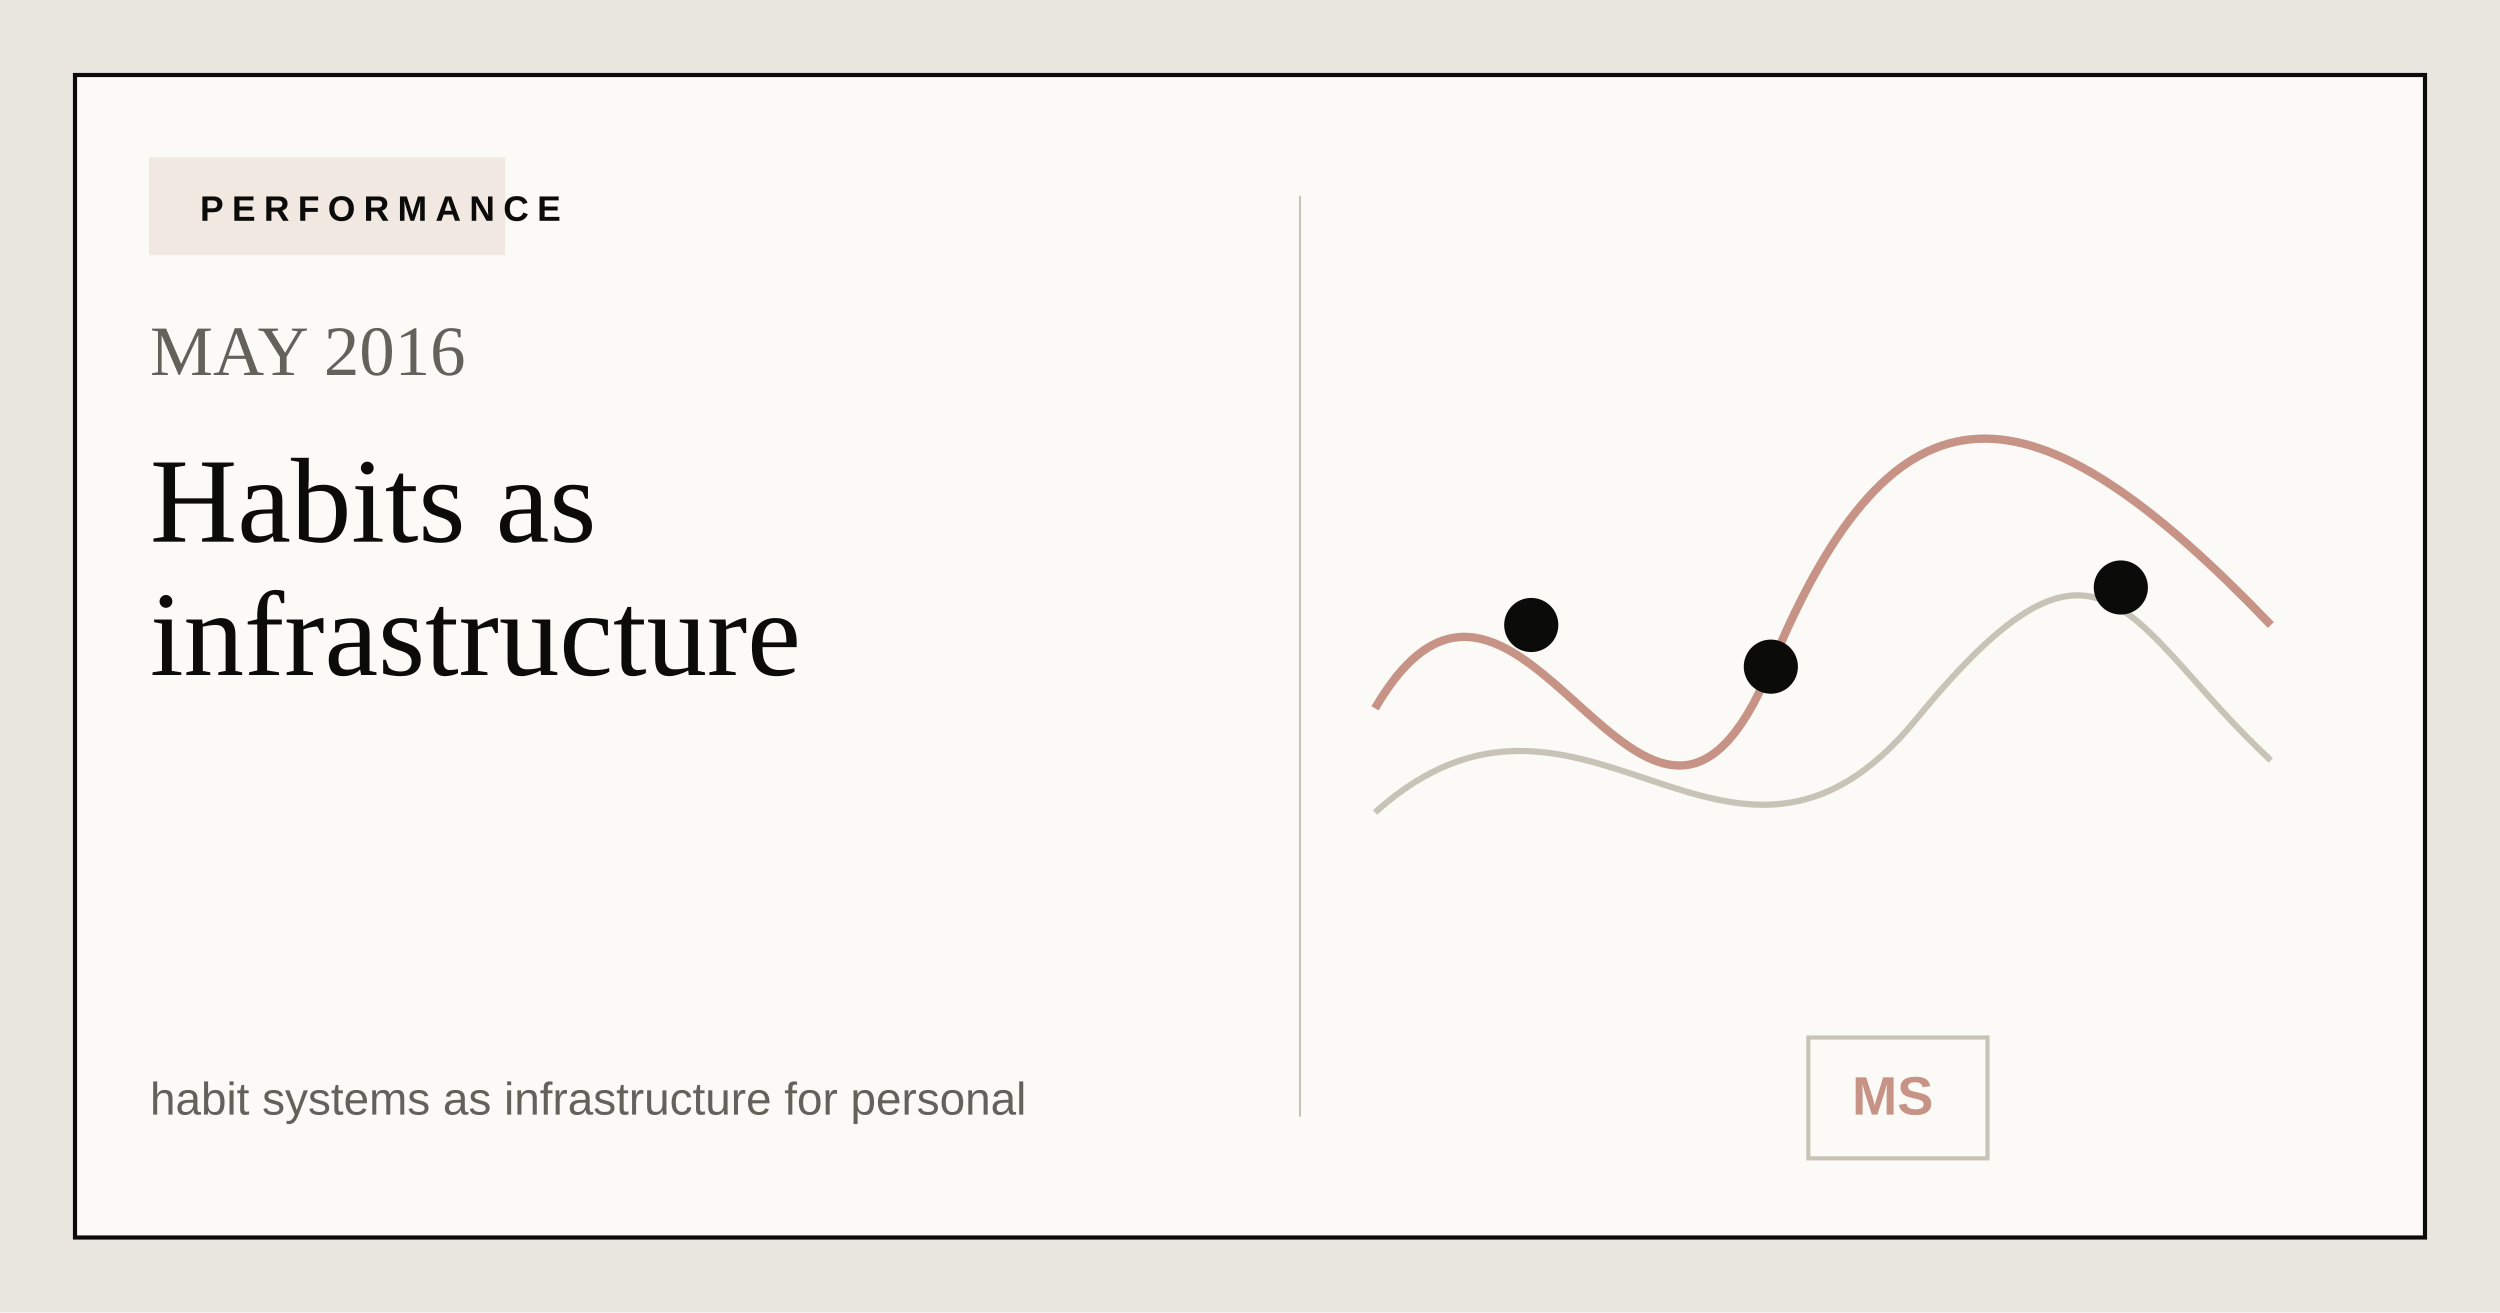
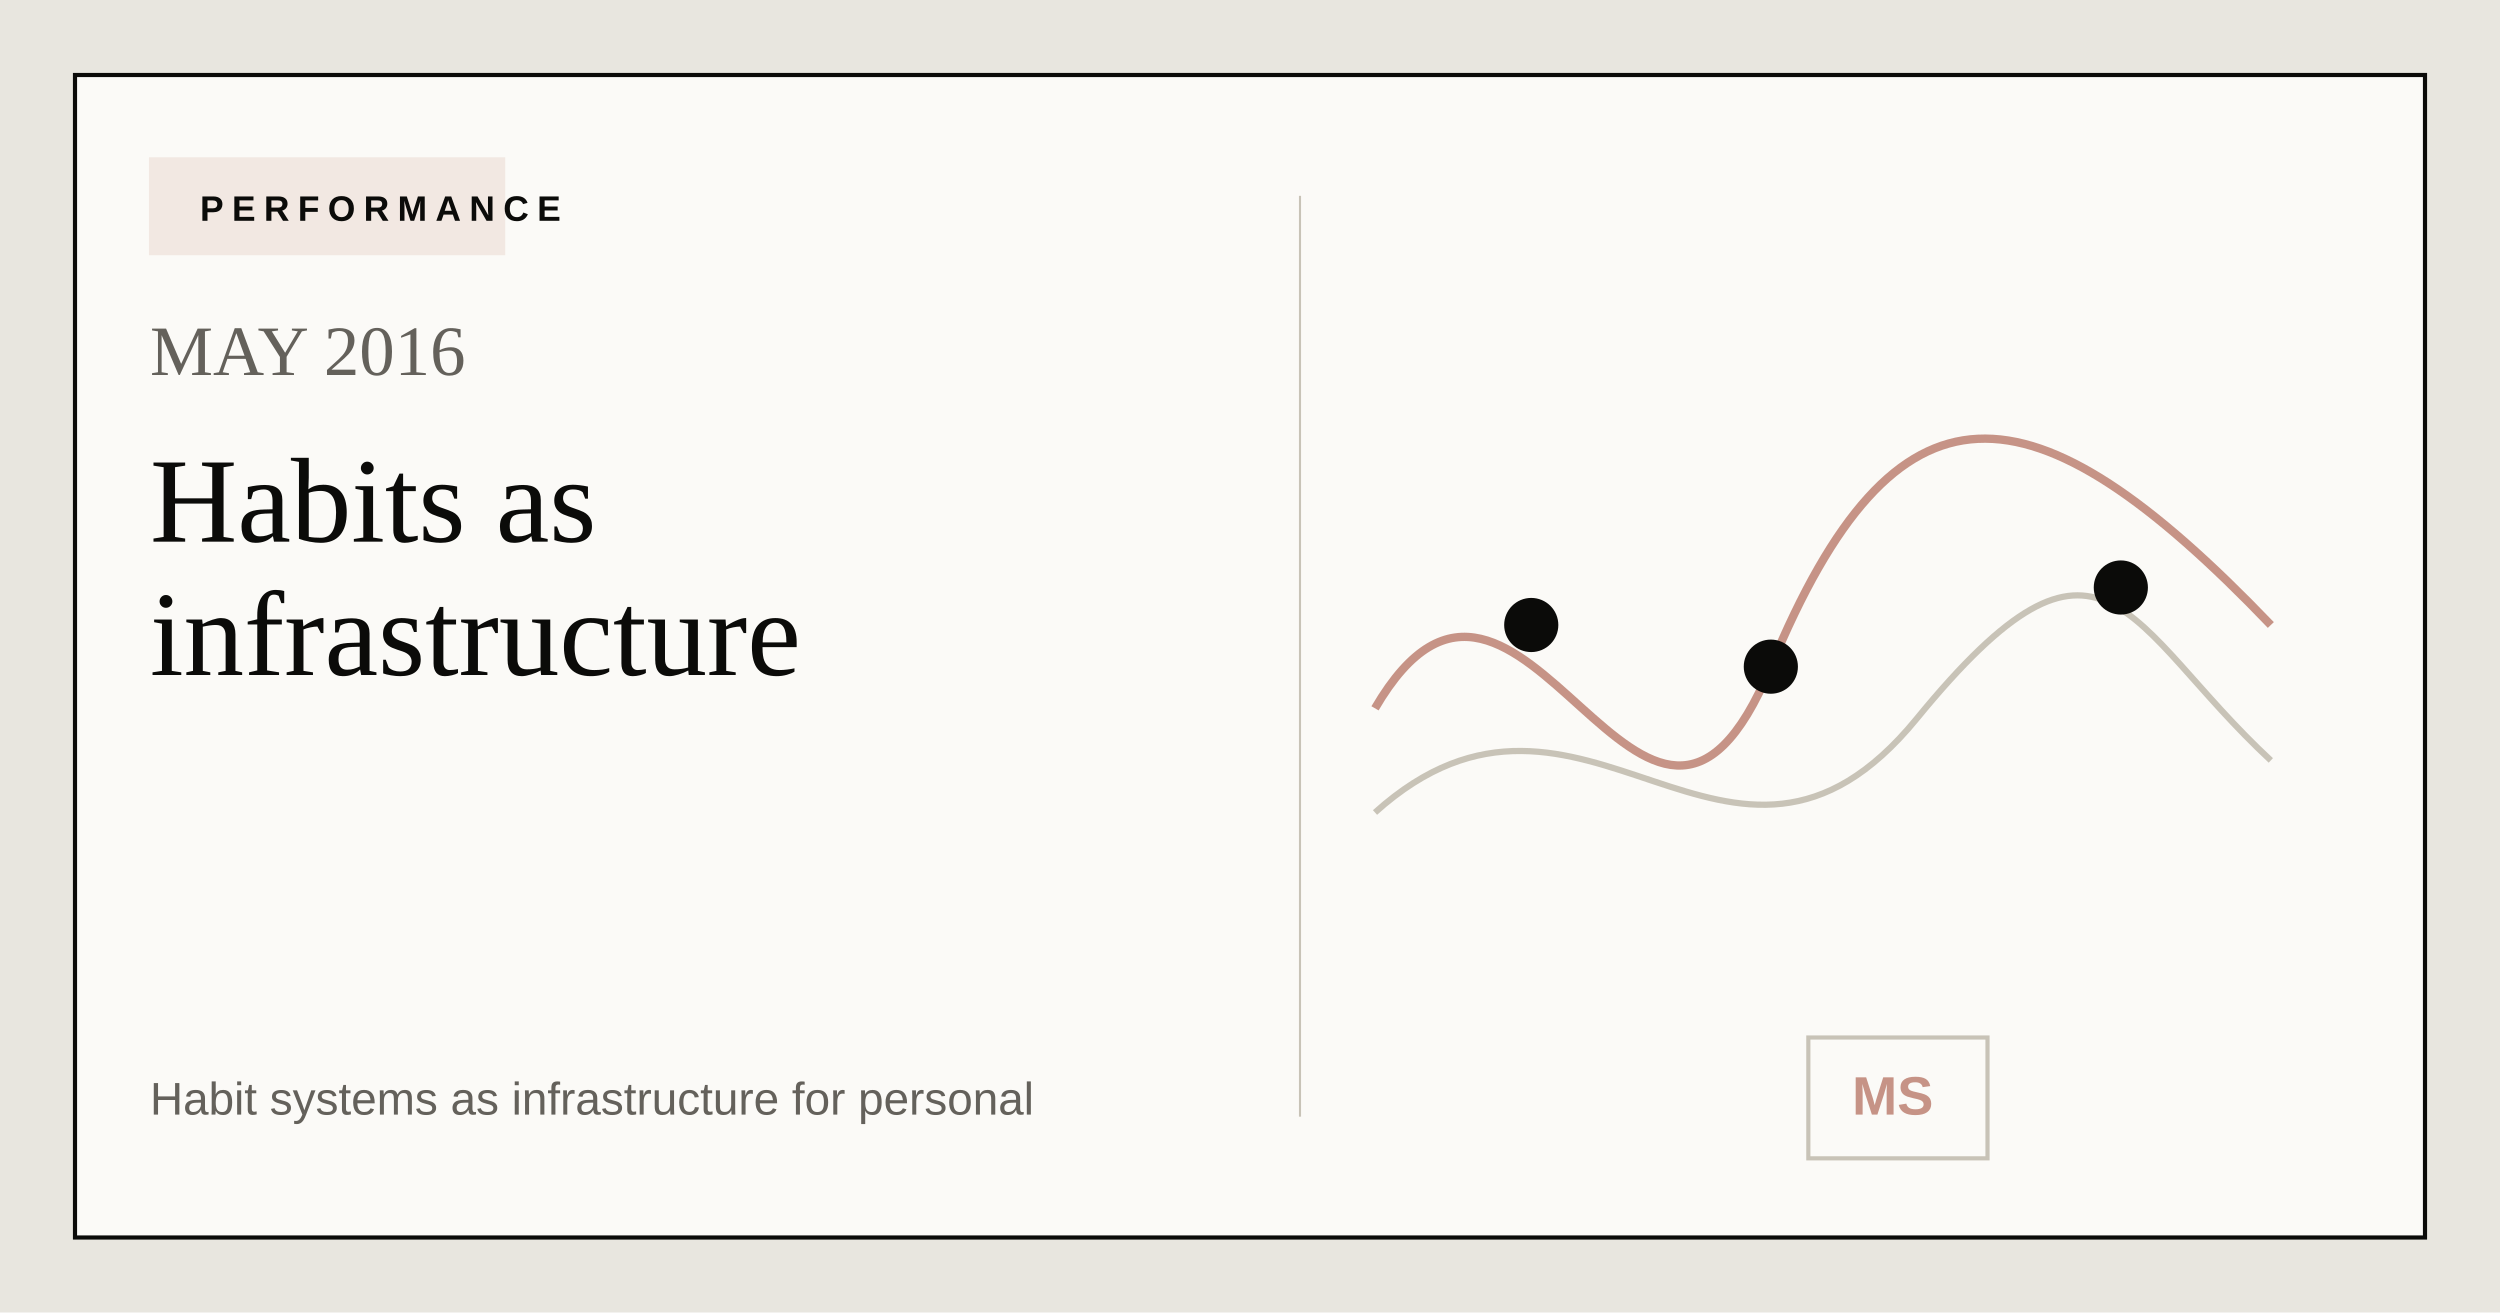
<svg xmlns="http://www.w3.org/2000/svg" width="1200" height="630" viewBox="0 0 1200 630" role="img" aria-labelledby="title desc">
  <rect width="1200" height="630" fill="#e8e6df" />
  <rect x="36" y="36" width="1128" height="558" fill="#fbfaf7" stroke="#0b0b09" stroke-width="2" />
  <rect x="72" y="76" width="170" height="46" fill="#c69386" opacity="0.18" stroke="#c69386" stroke-width="1" />
  <text x="96" y="106" font-family="Arial, Helvetica, sans-serif" font-size="17" font-weight="700" letter-spacing="4" fill="#0b0b09">PERFORMANCE</text>
  <text x="72" y="180" font-family="Georgia, 'Times New Roman', serif" font-size="34" fill="#64615b">MAY 2016</text>
  <text x="72" y="260" font-family="Georgia, 'Times New Roman', serif" font-size="58" font-weight="500" fill="#0b0b09">Habits as</text>
  <text x="72" y="324" font-family="Georgia, 'Times New Roman', serif" font-size="58" font-weight="500" fill="#0b0b09">infrastructure</text>
-   <text x="72" y="535" font-family="Arial, Helvetica, sans-serif" font-size="22" fill="#64615b">habit systems as infrastructure for personal</text>
+   <text x="72" y="535" font-family="Arial, Helvetica, sans-serif" font-size="22" fill="#64615b">Habit systems as infrastructure for personal</text>
  <path d="M660 340 C730 220 790 465 850 320 S975 180 1090 300" fill="none" stroke="#c69386" stroke-width="4" />
  <path d="M660 390 C760 300 830 455 920 345 S1020 300 1090 365" fill="none" stroke="#c8c3b7" stroke-width="3" />
  <circle cx="735" cy="300" r="13" fill="#0b0b09" />
  <circle cx="850" cy="320" r="13" fill="#0b0b09" />
  <circle cx="1018" cy="282" r="13" fill="#0b0b09" />
  <line x1="624" y1="94" x2="624" y2="536" stroke="#c8c3b7" stroke-width="1" />
  <rect x="868" y="498" width="86" height="58" fill="#fbfaf7" stroke="#c8c3b7" stroke-width="2" />
  <text x="889" y="535" font-family="Arial, Helvetica, sans-serif" font-size="26" font-weight="700" fill="#c69386">MS</text>
</svg>
